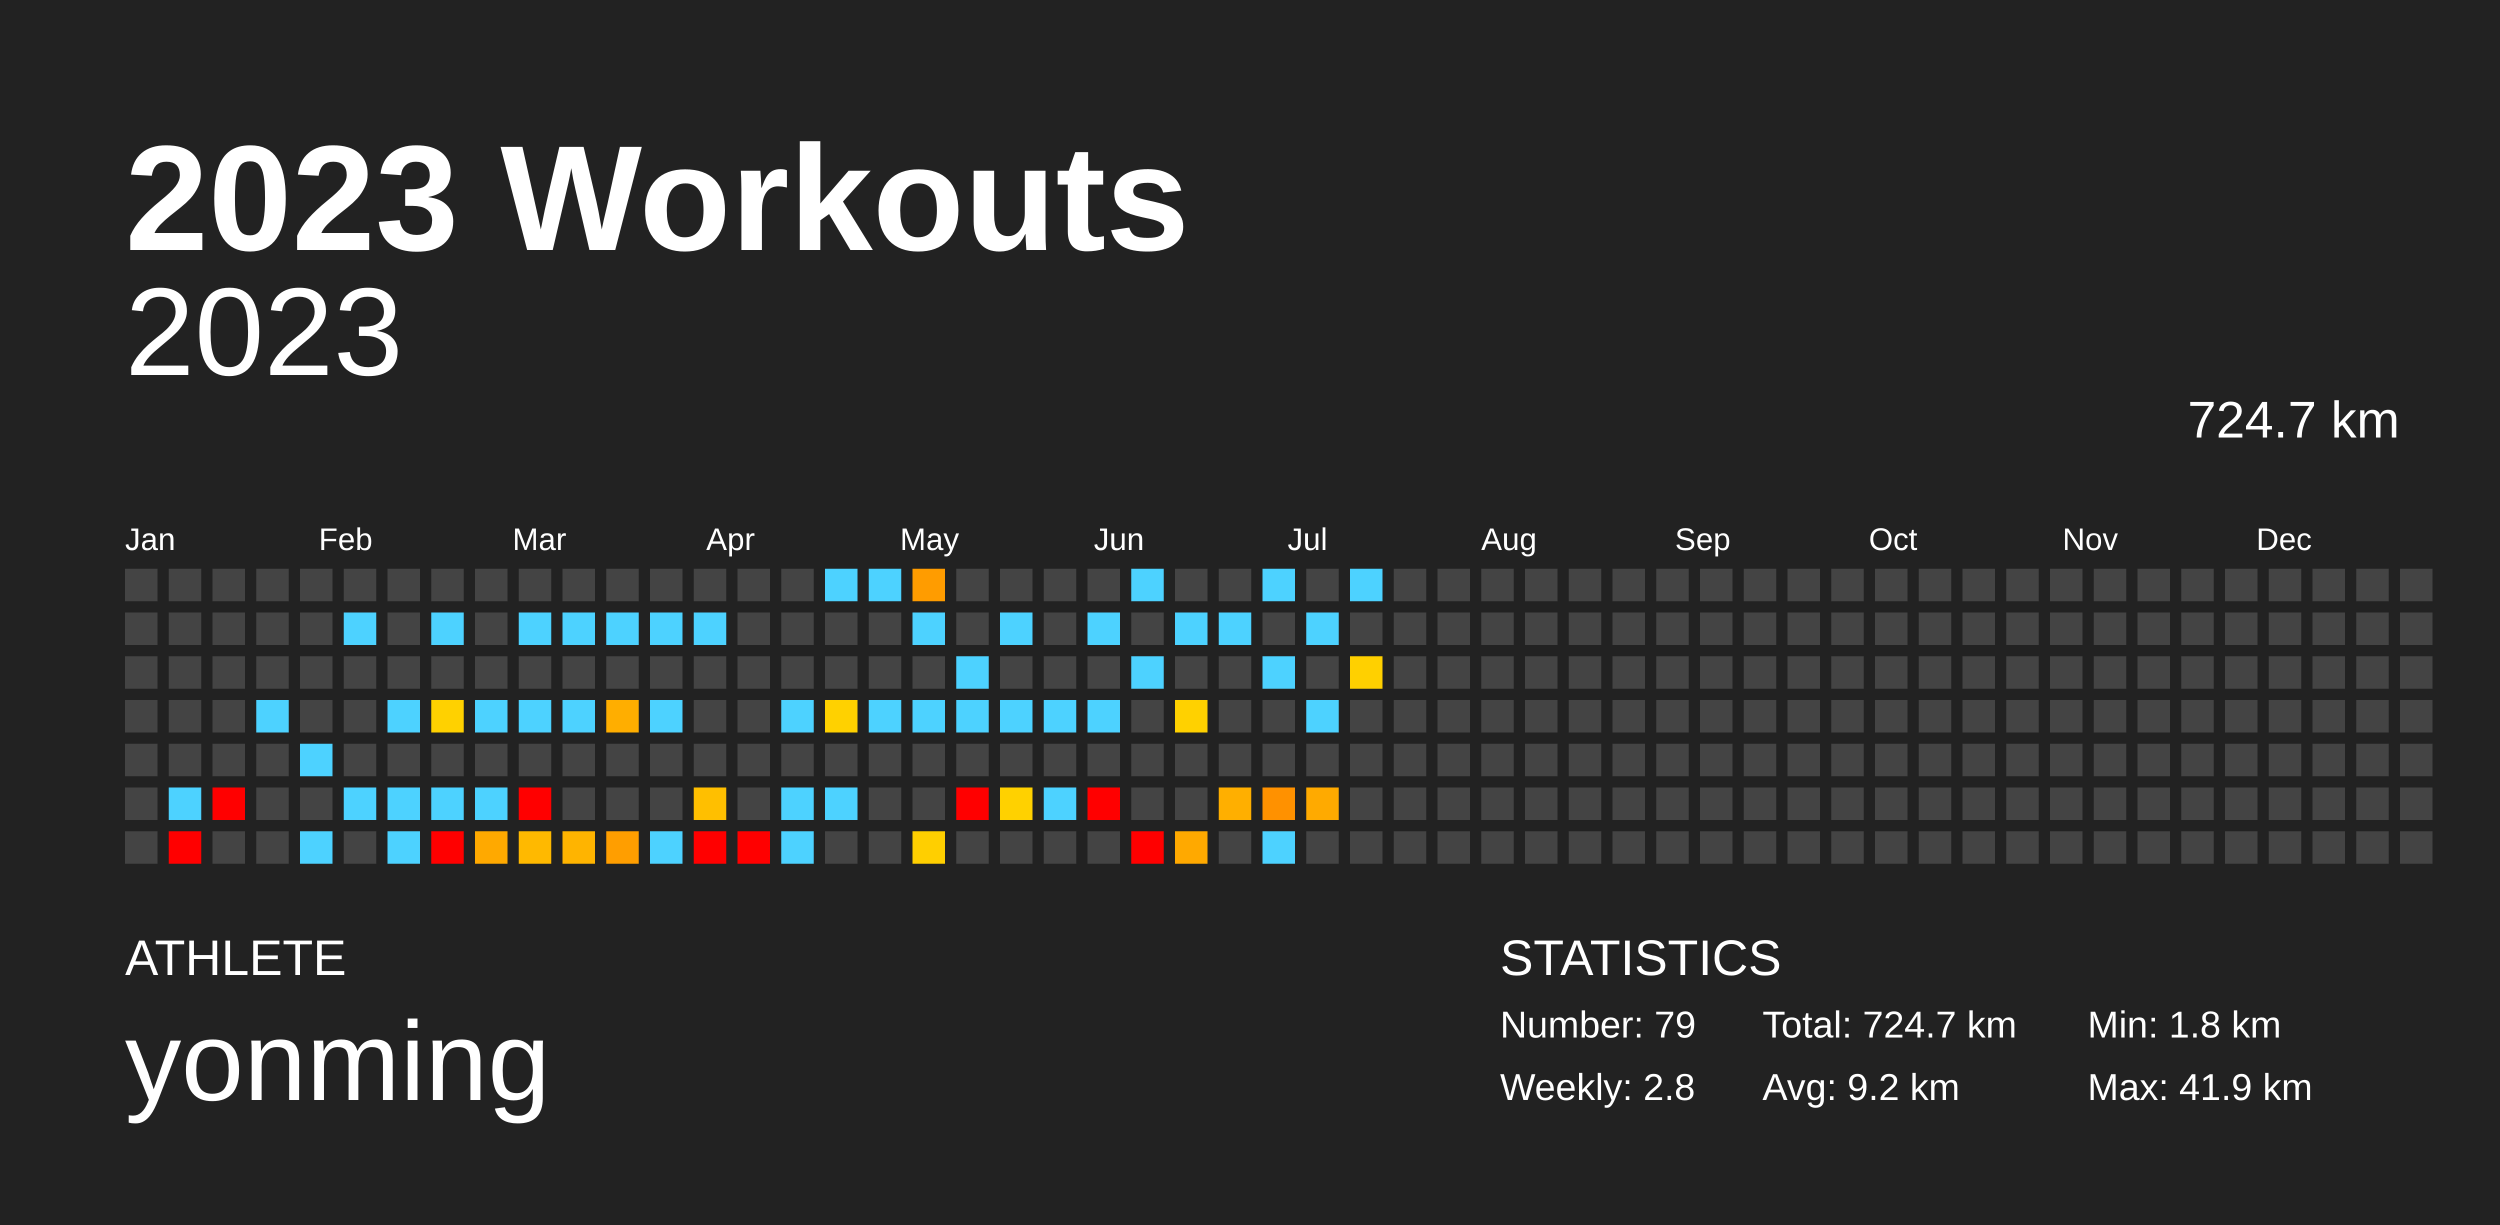
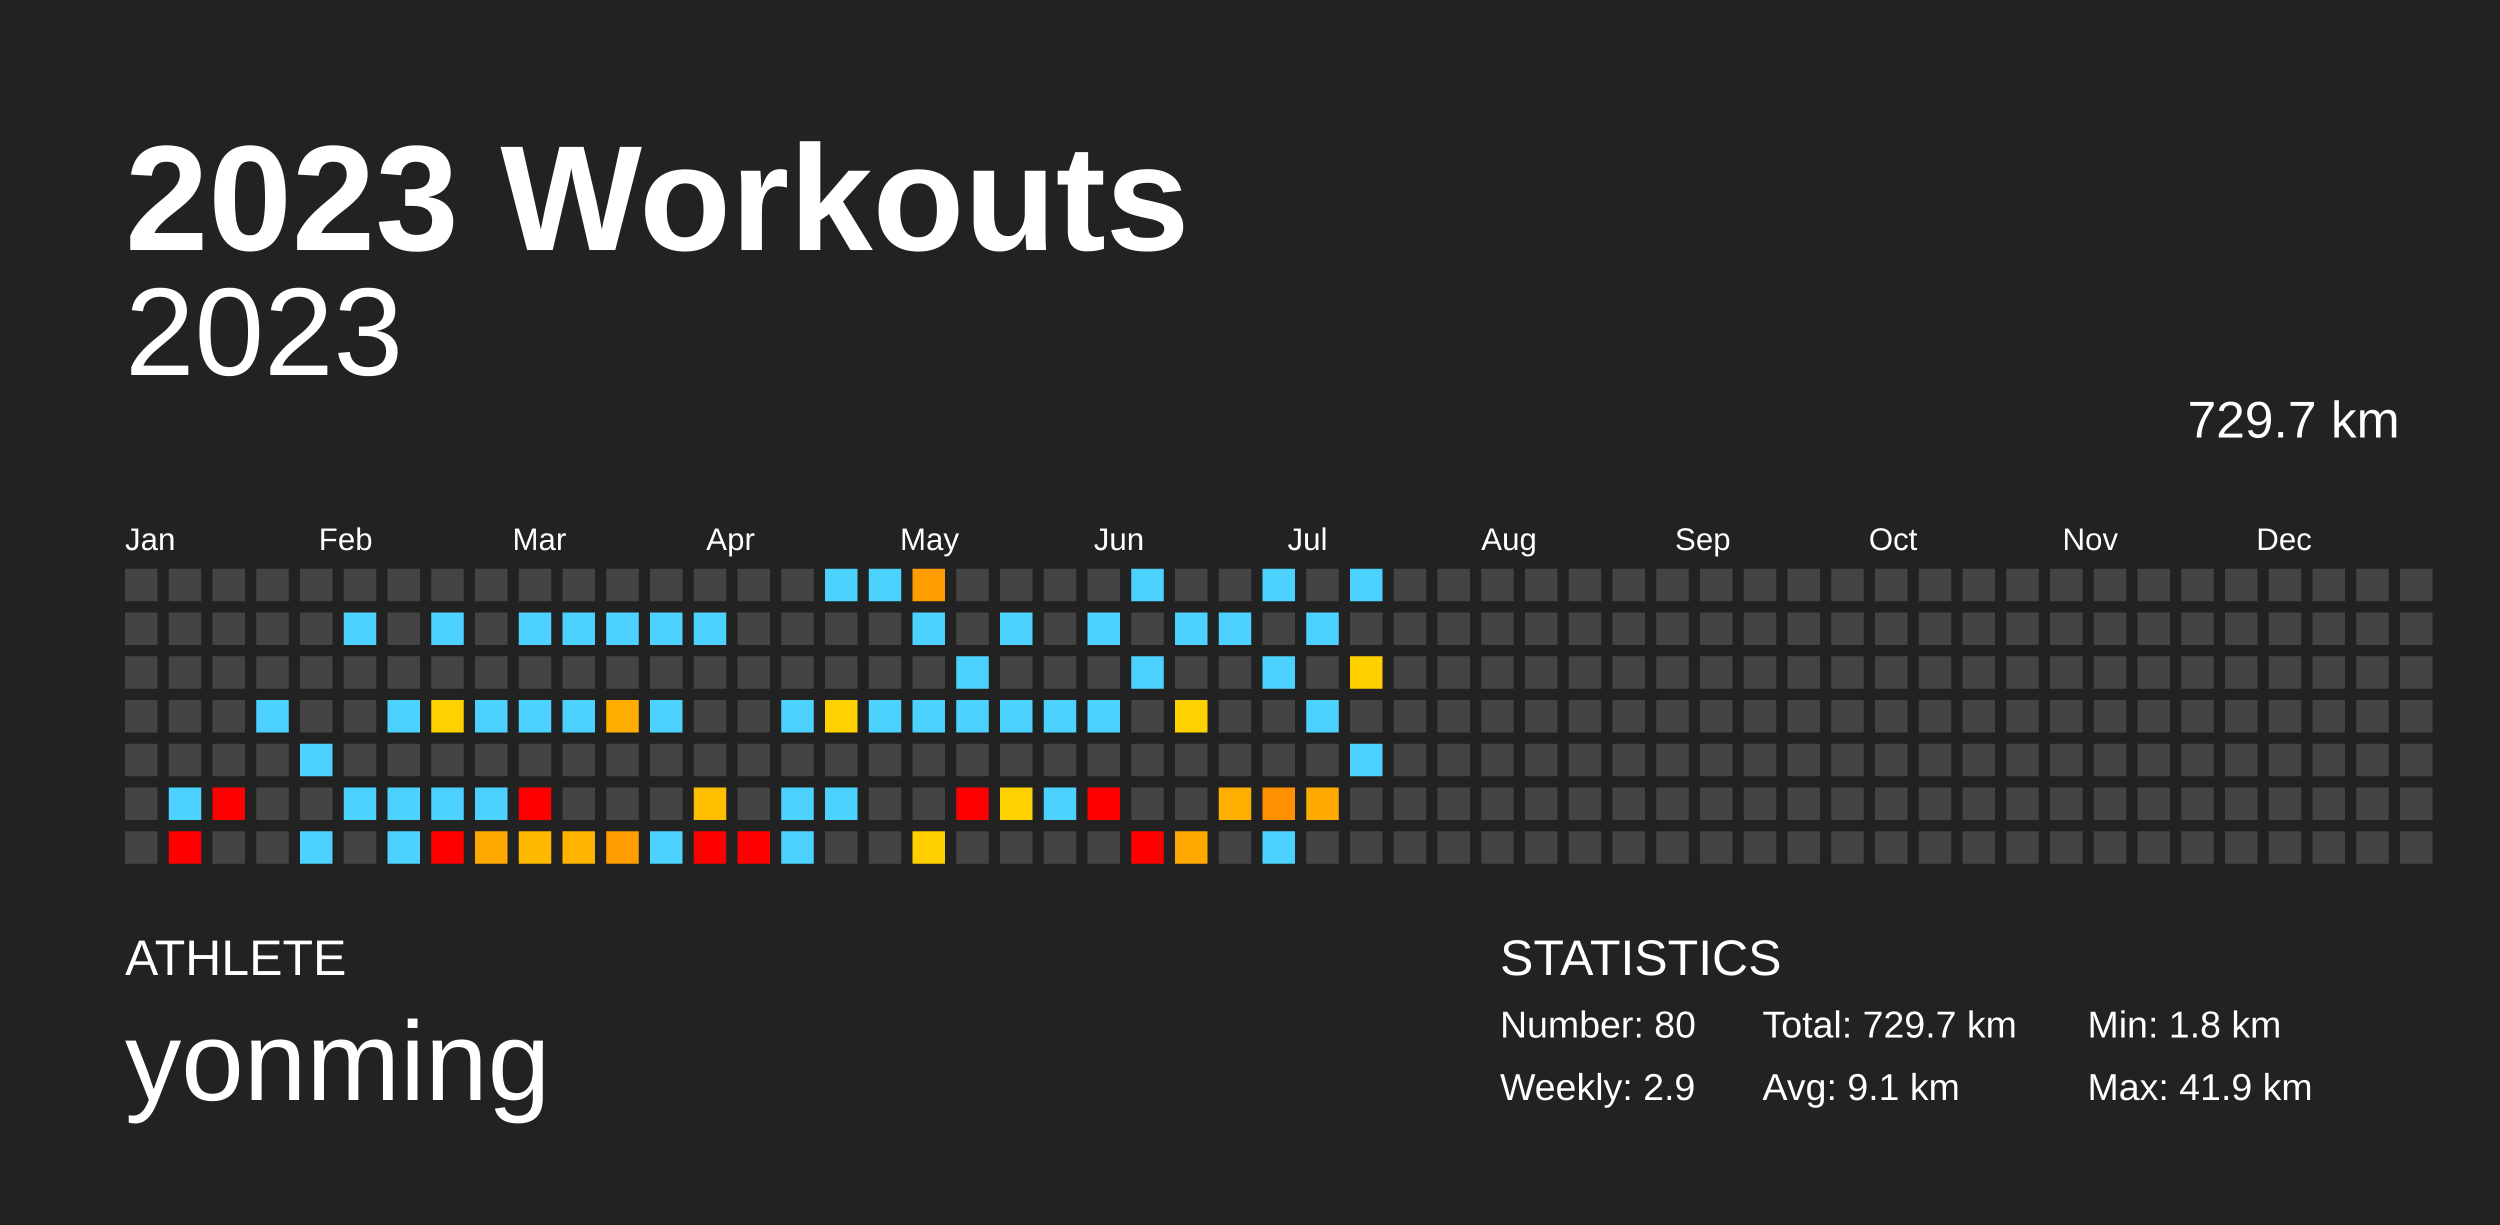
<svg xmlns="http://www.w3.org/2000/svg" baseProfile="full" height="98mm" version="1.1" viewBox="0,0,200,98" width="200mm">
  <defs />
  <rect fill="#222222" height="98" width="200" x="0" y="0" />
  <text fill="#FFFFFF" style="font-size:12px; font-family:Arial; font-weight:bold;" x="10" y="20">2023 Workouts</text>
  <text fill="#FFFFFF" style="font-size:4px; font-family:Arial" x="10" y="78">ATHLETE</text>
  <text fill="#FFFFFF" style="font-size:9px; font-family:Arial" x="10" y="88">yonming</text>
  <text fill="#FFFFFF" style="font-size:4px; font-family:Arial" x="120" y="78">STATISTICS</text>
-   <text fill="#FFFFFF" style="font-size:3px; font-family:Arial" x="120" y="83">Number: 79</text>
-   <text fill="#FFFFFF" style="font-size:3px; font-family:Arial" x="120" y="88">Weekly: 2.8</text>
-   <text fill="#FFFFFF" style="font-size:3px; font-family:Arial" x="141" y="83">Total: 724.7 km</text>
-   <text fill="#FFFFFF" style="font-size:3px; font-family:Arial" x="141" y="88">Avg: 9.2 km</text>
+   <text fill="#FFFFFF" style="font-size:3px; font-family:Arial" x="120" y="83">Number: 80</text>
+   <text fill="#FFFFFF" style="font-size:3px; font-family:Arial" x="120" y="88">Weekly: 2.9</text>
+   <text fill="#FFFFFF" style="font-size:3px; font-family:Arial" x="141" y="83">Total: 729.7 km</text>
+   <text fill="#FFFFFF" style="font-size:3px; font-family:Arial" x="141" y="88">Avg: 9.1 km</text>
  <text fill="#FFFFFF" style="font-size:3px; font-family:Arial" x="167" y="83">Min: 1.8 km</text>
  <text fill="#FFFFFF" style="font-size:3px; font-family:Arial" x="167" y="88">Max: 41.9 km</text>
  <text alignment-baseline="hanging" fill="#FFFFFF" style="font-size:10.0px; font-family:Arial;" x="10" y="30">2023</text>
-   <text alignment-baseline="hanging" fill="#FFFFFF" style="font-size:4.125px; font-family:Arial;" x="175" y="35">724.7 km</text>
+   <text alignment-baseline="hanging" fill="#FFFFFF" style="font-size:4.125px; font-family:Arial;" x="175" y="35">729.7 km</text>
  <text fill="#FFFFFF" style="font-size:2.5px; font-family:Arial" x="10.0" y="44">Jan</text>
  <text fill="#FFFFFF" style="font-size:2.5px; font-family:Arial" x="25.5" y="44">Feb</text>
  <text fill="#FFFFFF" style="font-size:2.5px; font-family:Arial" x="41.0" y="44">Mar</text>
  <text fill="#FFFFFF" style="font-size:2.5px; font-family:Arial" x="56.5" y="44">Apr</text>
  <text fill="#FFFFFF" style="font-size:2.5px; font-family:Arial" x="72.0" y="44">May</text>
  <text fill="#FFFFFF" style="font-size:2.5px; font-family:Arial" x="87.5" y="44">Jun</text>
  <text fill="#FFFFFF" style="font-size:2.5px; font-family:Arial" x="103.0" y="44">Jul</text>
  <text fill="#FFFFFF" style="font-size:2.5px; font-family:Arial" x="118.5" y="44">Aug</text>
  <text fill="#FFFFFF" style="font-size:2.5px; font-family:Arial" x="134.0" y="44">Sep</text>
  <text fill="#FFFFFF" style="font-size:2.5px; font-family:Arial" x="149.5" y="44">Oct</text>
  <text fill="#FFFFFF" style="font-size:2.5px; font-family:Arial" x="165.0" y="44">Nov</text>
  <text fill="#FFFFFF" style="font-size:2.5px; font-family:Arial" x="180.5" y="44">Dec</text>
  <rect fill="#444444" height="2.6" width="2.6" x="10.0" y="45.5" />
  <rect fill="#444444" height="2.6" width="2.6" x="10.0" y="49.0" />
  <rect fill="#444444" height="2.6" width="2.6" x="10.0" y="52.5" />
  <rect fill="#444444" height="2.6" width="2.6" x="10.0" y="56.0" />
  <rect fill="#444444" height="2.6" width="2.6" x="10.0" y="59.5" />
  <rect fill="#444444" height="2.6" width="2.6" x="10.0" y="63.0" />
  <rect fill="#444444" height="2.6" width="2.6" x="10.0" y="66.5" />
  <rect fill="#444444" height="2.6" width="2.6" x="13.5" y="45.5" />
  <rect fill="#444444" height="2.6" width="2.6" x="13.5" y="49.0" />
  <rect fill="#444444" height="2.6" width="2.6" x="13.5" y="52.5" />
  <rect fill="#444444" height="2.6" width="2.6" x="13.5" y="56.0" />
  <rect fill="#444444" height="2.6" width="2.6" x="13.5" y="59.5" />
  <rect fill="#4dd2ff" height="2.6" width="2.6" x="13.5" y="63.0" />
  <rect fill="red" height="2.6" width="2.6" x="13.5" y="66.5" />
  <rect fill="#444444" height="2.6" width="2.6" x="17.0" y="45.5" />
  <rect fill="#444444" height="2.6" width="2.6" x="17.0" y="49.0" />
  <rect fill="#444444" height="2.6" width="2.6" x="17.0" y="52.5" />
  <rect fill="#444444" height="2.6" width="2.6" x="17.0" y="56.0" />
  <rect fill="#444444" height="2.6" width="2.6" x="17.0" y="59.5" />
  <rect fill="red" height="2.6" width="2.6" x="17.0" y="63.0" />
  <rect fill="#444444" height="2.6" width="2.6" x="17.0" y="66.5" />
  <rect fill="#444444" height="2.6" width="2.6" x="20.5" y="45.5" />
  <rect fill="#444444" height="2.6" width="2.6" x="20.5" y="49.0" />
  <rect fill="#444444" height="2.6" width="2.6" x="20.5" y="52.5" />
  <rect fill="#4dd2ff" height="2.6" width="2.6" x="20.5" y="56.0" />
  <rect fill="#444444" height="2.6" width="2.6" x="20.5" y="59.5" />
  <rect fill="#444444" height="2.6" width="2.6" x="20.5" y="63.0" />
  <rect fill="#444444" height="2.6" width="2.6" x="20.5" y="66.5" />
  <rect fill="#444444" height="2.6" width="2.6" x="24.0" y="45.5" />
  <rect fill="#444444" height="2.6" width="2.6" x="24.0" y="49.0" />
  <rect fill="#444444" height="2.6" width="2.6" x="24.0" y="52.5" />
  <rect fill="#444444" height="2.6" width="2.6" x="24.0" y="56.0" />
  <rect fill="#4dd2ff" height="2.6" width="2.6" x="24.0" y="59.5" />
  <rect fill="#444444" height="2.6" width="2.6" x="24.0" y="63.0" />
  <rect fill="#4dd2ff" height="2.6" width="2.6" x="24.0" y="66.5" />
  <rect fill="#444444" height="2.6" width="2.6" x="27.5" y="45.5" />
  <rect fill="#4dd2ff" height="2.6" width="2.6" x="27.5" y="49.0" />
  <rect fill="#444444" height="2.6" width="2.6" x="27.5" y="52.5" />
  <rect fill="#444444" height="2.6" width="2.6" x="27.5" y="56.0" />
  <rect fill="#444444" height="2.6" width="2.6" x="27.5" y="59.5" />
  <rect fill="#4dd2ff" height="2.6" width="2.6" x="27.5" y="63.0" />
  <rect fill="#444444" height="2.6" width="2.6" x="27.5" y="66.5" />
  <rect fill="#444444" height="2.6" width="2.6" x="31.0" y="45.5" />
  <rect fill="#444444" height="2.6" width="2.6" x="31.0" y="49.0" />
  <rect fill="#444444" height="2.6" width="2.6" x="31.0" y="52.5" />
  <rect fill="#4dd2ff" height="2.6" width="2.6" x="31.0" y="56.0" />
  <rect fill="#444444" height="2.6" width="2.6" x="31.0" y="59.5" />
  <rect fill="#4dd2ff" height="2.6" width="2.6" x="31.0" y="63.0" />
  <rect fill="#4dd2ff" height="2.6" width="2.6" x="31.0" y="66.5" />
  <rect fill="#444444" height="2.6" width="2.6" x="34.5" y="45.5" />
  <rect fill="#4dd2ff" height="2.6" width="2.6" x="34.5" y="49.0" />
  <rect fill="#444444" height="2.6" width="2.6" x="34.5" y="52.5" />
  <rect fill="#ffd100" height="2.6" width="2.6" x="34.5" y="56.0" />
  <rect fill="#444444" height="2.6" width="2.6" x="34.5" y="59.5" />
  <rect fill="#4dd2ff" height="2.6" width="2.6" x="34.5" y="63.0" />
  <rect fill="red" height="2.6" width="2.6" x="34.5" y="66.5" />
  <rect fill="#444444" height="2.6" width="2.6" x="38.0" y="45.5" />
  <rect fill="#444444" height="2.6" width="2.6" x="38.0" y="49.0" />
  <rect fill="#444444" height="2.6" width="2.6" x="38.0" y="52.5" />
  <rect fill="#4dd2ff" height="2.6" width="2.6" x="38.0" y="56.0" />
  <rect fill="#444444" height="2.6" width="2.6" x="38.0" y="59.5" />
  <rect fill="#4dd2ff" height="2.6" width="2.6" x="38.0" y="63.0" />
  <rect fill="#ffa900" height="2.6" width="2.6" x="38.0" y="66.5" />
  <rect fill="#444444" height="2.6" width="2.6" x="41.5" y="45.5" />
  <rect fill="#4dd2ff" height="2.6" width="2.6" x="41.5" y="49.0" />
  <rect fill="#444444" height="2.6" width="2.6" x="41.5" y="52.5" />
  <rect fill="#4dd2ff" height="2.6" width="2.6" x="41.5" y="56.0" />
  <rect fill="#444444" height="2.6" width="2.6" x="41.5" y="59.5" />
  <rect fill="red" height="2.6" width="2.6" x="41.5" y="63.0" />
  <rect fill="#ffb900" height="2.6" width="2.6" x="41.5" y="66.5" />
  <rect fill="#444444" height="2.6" width="2.6" x="45.0" y="45.5" />
  <rect fill="#4dd2ff" height="2.6" width="2.6" x="45.0" y="49.0" />
  <rect fill="#444444" height="2.6" width="2.6" x="45.0" y="52.5" />
  <rect fill="#4dd2ff" height="2.6" width="2.6" x="45.0" y="56.0" />
  <rect fill="#444444" height="2.6" width="2.6" x="45.0" y="59.5" />
  <rect fill="#444444" height="2.6" width="2.6" x="45.0" y="63.0" />
  <rect fill="#ffb400" height="2.6" width="2.6" x="45.0" y="66.5" />
  <rect fill="#444444" height="2.6" width="2.6" x="48.5" y="45.5" />
  <rect fill="#4dd2ff" height="2.6" width="2.6" x="48.5" y="49.0" />
  <rect fill="#444444" height="2.6" width="2.6" x="48.5" y="52.5" />
  <rect fill="#ffae00" height="2.6" width="2.6" x="48.5" y="56.0" />
  <rect fill="#444444" height="2.6" width="2.6" x="48.5" y="59.5" />
  <rect fill="#444444" height="2.6" width="2.6" x="48.5" y="63.0" />
  <rect fill="#ff9e00" height="2.6" width="2.6" x="48.5" y="66.5" />
  <rect fill="#444444" height="2.6" width="2.6" x="52.0" y="45.5" />
  <rect fill="#4dd2ff" height="2.6" width="2.6" x="52.0" y="49.0" />
  <rect fill="#444444" height="2.6" width="2.6" x="52.0" y="52.5" />
  <rect fill="#4dd2ff" height="2.6" width="2.6" x="52.0" y="56.0" />
  <rect fill="#444444" height="2.6" width="2.6" x="52.0" y="59.5" />
  <rect fill="#444444" height="2.6" width="2.6" x="52.0" y="63.0" />
  <rect fill="#4dd2ff" height="2.6" width="2.6" x="52.0" y="66.5" />
  <rect fill="#444444" height="2.6" width="2.6" x="55.5" y="45.5" />
  <rect fill="#4dd2ff" height="2.6" width="2.6" x="55.5" y="49.0" />
  <rect fill="#444444" height="2.6" width="2.6" x="55.5" y="52.5" />
  <rect fill="#444444" height="2.6" width="2.6" x="55.5" y="56.0" />
  <rect fill="#444444" height="2.6" width="2.6" x="55.5" y="59.5" />
  <rect fill="#ffbf00" height="2.6" width="2.6" x="55.5" y="63.0" />
  <rect fill="red" height="2.6" width="2.6" x="55.5" y="66.5" />
  <rect fill="#444444" height="2.6" width="2.6" x="59.0" y="45.5" />
  <rect fill="#444444" height="2.6" width="2.6" x="59.0" y="49.0" />
  <rect fill="#444444" height="2.6" width="2.6" x="59.0" y="52.5" />
  <rect fill="#444444" height="2.6" width="2.6" x="59.0" y="56.0" />
  <rect fill="#444444" height="2.6" width="2.6" x="59.0" y="59.5" />
  <rect fill="#444444" height="2.6" width="2.6" x="59.0" y="63.0" />
  <rect fill="red" height="2.6" width="2.6" x="59.0" y="66.5" />
  <rect fill="#444444" height="2.6" width="2.6" x="62.5" y="45.5" />
  <rect fill="#444444" height="2.6" width="2.6" x="62.5" y="49.0" />
  <rect fill="#444444" height="2.6" width="2.6" x="62.5" y="52.5" />
  <rect fill="#4dd2ff" height="2.6" width="2.6" x="62.5" y="56.0" />
  <rect fill="#444444" height="2.6" width="2.6" x="62.5" y="59.5" />
  <rect fill="#4dd2ff" height="2.6" width="2.6" x="62.5" y="63.0" />
  <rect fill="#4dd2ff" height="2.6" width="2.6" x="62.5" y="66.5" />
  <rect fill="#4dd2ff" height="2.6" width="2.6" x="66.0" y="45.5" />
  <rect fill="#444444" height="2.6" width="2.6" x="66.0" y="49.0" />
  <rect fill="#444444" height="2.6" width="2.6" x="66.0" y="52.5" />
  <rect fill="#ffd100" height="2.6" width="2.6" x="66.0" y="56.0" />
  <rect fill="#444444" height="2.6" width="2.6" x="66.0" y="59.5" />
  <rect fill="#4dd2ff" height="2.6" width="2.6" x="66.0" y="63.0" />
  <rect fill="#444444" height="2.6" width="2.6" x="66.0" y="66.5" />
  <rect fill="#4dd2ff" height="2.6" width="2.6" x="69.5" y="45.5" />
  <rect fill="#444444" height="2.6" width="2.6" x="69.5" y="49.0" />
  <rect fill="#444444" height="2.6" width="2.6" x="69.5" y="52.5" />
  <rect fill="#4dd2ff" height="2.6" width="2.6" x="69.5" y="56.0" />
  <rect fill="#444444" height="2.6" width="2.6" x="69.5" y="59.5" />
  <rect fill="#444444" height="2.6" width="2.6" x="69.5" y="63.0" />
  <rect fill="#444444" height="2.6" width="2.6" x="69.5" y="66.5" />
  <rect fill="#ff9c00" height="2.6" width="2.6" x="73.0" y="45.5" />
  <rect fill="#4dd2ff" height="2.6" width="2.6" x="73.0" y="49.0" />
  <rect fill="#444444" height="2.6" width="2.6" x="73.0" y="52.5" />
  <rect fill="#4dd2ff" height="2.6" width="2.6" x="73.0" y="56.0" />
  <rect fill="#444444" height="2.6" width="2.6" x="73.0" y="59.5" />
  <rect fill="#444444" height="2.6" width="2.6" x="73.0" y="63.0" />
  <rect fill="#ffcf00" height="2.6" width="2.6" x="73.0" y="66.5" />
  <rect fill="#444444" height="2.6" width="2.6" x="76.5" y="45.5" />
  <rect fill="#444444" height="2.6" width="2.6" x="76.5" y="49.0" />
  <rect fill="#4dd2ff" height="2.6" width="2.6" x="76.5" y="52.5" />
  <rect fill="#4dd2ff" height="2.6" width="2.6" x="76.5" y="56.0" />
  <rect fill="#444444" height="2.6" width="2.6" x="76.5" y="59.5" />
  <rect fill="red" height="2.6" width="2.6" x="76.5" y="63.0" />
  <rect fill="#444444" height="2.6" width="2.6" x="76.5" y="66.5" />
  <rect fill="#444444" height="2.6" width="2.6" x="80.0" y="45.5" />
  <rect fill="#4dd2ff" height="2.6" width="2.6" x="80.0" y="49.0" />
  <rect fill="#444444" height="2.6" width="2.6" x="80.0" y="52.5" />
  <rect fill="#4dd2ff" height="2.6" width="2.6" x="80.0" y="56.0" />
  <rect fill="#444444" height="2.6" width="2.6" x="80.0" y="59.5" />
  <rect fill="#ffd100" height="2.6" width="2.6" x="80.0" y="63.0" />
  <rect fill="#444444" height="2.6" width="2.6" x="80.0" y="66.5" />
  <rect fill="#444444" height="2.6" width="2.6" x="83.5" y="45.5" />
  <rect fill="#444444" height="2.6" width="2.6" x="83.5" y="49.0" />
  <rect fill="#444444" height="2.6" width="2.6" x="83.5" y="52.5" />
  <rect fill="#4dd2ff" height="2.6" width="2.6" x="83.5" y="56.0" />
  <rect fill="#444444" height="2.6" width="2.6" x="83.5" y="59.5" />
  <rect fill="#4dd2ff" height="2.6" width="2.6" x="83.5" y="63.0" />
  <rect fill="#444444" height="2.6" width="2.6" x="83.5" y="66.5" />
  <rect fill="#444444" height="2.6" width="2.6" x="87.0" y="45.5" />
  <rect fill="#4dd2ff" height="2.6" width="2.6" x="87.0" y="49.0" />
  <rect fill="#444444" height="2.6" width="2.6" x="87.0" y="52.5" />
  <rect fill="#4dd2ff" height="2.6" width="2.6" x="87.0" y="56.0" />
  <rect fill="#444444" height="2.6" width="2.6" x="87.0" y="59.5" />
  <rect fill="red" height="2.6" width="2.6" x="87.0" y="63.0" />
  <rect fill="#444444" height="2.6" width="2.6" x="87.0" y="66.5" />
  <rect fill="#4dd2ff" height="2.6" width="2.6" x="90.5" y="45.5" />
  <rect fill="#444444" height="2.6" width="2.6" x="90.5" y="49.0" />
  <rect fill="#4dd2ff" height="2.6" width="2.6" x="90.5" y="52.5" />
  <rect fill="#444444" height="2.6" width="2.6" x="90.5" y="56.0" />
  <rect fill="#444444" height="2.6" width="2.6" x="90.5" y="59.5" />
  <rect fill="#444444" height="2.6" width="2.6" x="90.5" y="63.0" />
  <rect fill="red" height="2.6" width="2.6" x="90.5" y="66.5" />
  <rect fill="#444444" height="2.6" width="2.6" x="94.0" y="45.5" />
  <rect fill="#4dd2ff" height="2.6" width="2.6" x="94.0" y="49.0" />
  <rect fill="#444444" height="2.6" width="2.6" x="94.0" y="52.5" />
  <rect fill="#ffd100" height="2.6" width="2.6" x="94.0" y="56.0" />
  <rect fill="#444444" height="2.6" width="2.6" x="94.0" y="59.5" />
  <rect fill="#444444" height="2.6" width="2.6" x="94.0" y="63.0" />
  <rect fill="#ffa900" height="2.6" width="2.6" x="94.0" y="66.5" />
  <rect fill="#444444" height="2.6" width="2.6" x="97.5" y="45.5" />
  <rect fill="#4dd2ff" height="2.6" width="2.6" x="97.5" y="49.0" />
  <rect fill="#444444" height="2.6" width="2.6" x="97.5" y="52.5" />
  <rect fill="#444444" height="2.6" width="2.6" x="97.5" y="56.0" />
  <rect fill="#444444" height="2.6" width="2.6" x="97.5" y="59.5" />
  <rect fill="#ffaf00" height="2.6" width="2.6" x="97.5" y="63.0" />
  <rect fill="#444444" height="2.6" width="2.6" x="97.5" y="66.5" />
  <rect fill="#4dd2ff" height="2.6" width="2.6" x="101.0" y="45.5" />
  <rect fill="#444444" height="2.6" width="2.6" x="101.0" y="49.0" />
  <rect fill="#4dd2ff" height="2.6" width="2.6" x="101.0" y="52.5" />
  <rect fill="#444444" height="2.6" width="2.6" x="101.0" y="56.0" />
  <rect fill="#444444" height="2.6" width="2.6" x="101.0" y="59.5" />
  <rect fill="#ff9100" height="2.6" width="2.6" x="101.0" y="63.0" />
  <rect fill="#4dd2ff" height="2.6" width="2.6" x="101.0" y="66.5" />
  <rect fill="#444444" height="2.6" width="2.6" x="104.5" y="45.5" />
  <rect fill="#4dd2ff" height="2.6" width="2.6" x="104.5" y="49.0" />
  <rect fill="#444444" height="2.6" width="2.6" x="104.5" y="52.5" />
  <rect fill="#4dd2ff" height="2.6" width="2.6" x="104.5" y="56.0" />
  <rect fill="#444444" height="2.6" width="2.6" x="104.5" y="59.5" />
  <rect fill="#ffaa00" height="2.6" width="2.6" x="104.5" y="63.0" />
  <rect fill="#444444" height="2.6" width="2.6" x="104.5" y="66.5" />
  <rect fill="#4dd2ff" height="2.6" width="2.6" x="108.0" y="45.5" />
  <rect fill="#444444" height="2.6" width="2.6" x="108.0" y="49.0" />
  <rect fill="#ffd000" height="2.6" width="2.6" x="108.0" y="52.5" />
  <rect fill="#444444" height="2.6" width="2.6" x="108.0" y="56.0" />
-   <rect fill="#444444" height="2.6" width="2.6" x="108.0" y="59.5" />
+   <rect fill="#4dd2ff" height="2.6" width="2.6" x="108.0" y="59.5" />
  <rect fill="#444444" height="2.6" width="2.6" x="108.0" y="63.0" />
  <rect fill="#444444" height="2.6" width="2.6" x="108.0" y="66.5" />
  <rect fill="#444444" height="2.6" width="2.6" x="111.5" y="45.5" />
  <rect fill="#444444" height="2.6" width="2.6" x="111.5" y="49.0" />
  <rect fill="#444444" height="2.6" width="2.6" x="111.5" y="52.5" />
  <rect fill="#444444" height="2.6" width="2.6" x="111.5" y="56.0" />
  <rect fill="#444444" height="2.6" width="2.6" x="111.5" y="59.5" />
  <rect fill="#444444" height="2.6" width="2.6" x="111.5" y="63.0" />
  <rect fill="#444444" height="2.6" width="2.6" x="111.5" y="66.5" />
  <rect fill="#444444" height="2.6" width="2.6" x="115.0" y="45.5" />
  <rect fill="#444444" height="2.6" width="2.6" x="115.0" y="49.0" />
  <rect fill="#444444" height="2.6" width="2.6" x="115.0" y="52.5" />
  <rect fill="#444444" height="2.6" width="2.6" x="115.0" y="56.0" />
  <rect fill="#444444" height="2.6" width="2.6" x="115.0" y="59.5" />
  <rect fill="#444444" height="2.6" width="2.6" x="115.0" y="63.0" />
  <rect fill="#444444" height="2.6" width="2.6" x="115.0" y="66.5" />
  <rect fill="#444444" height="2.6" width="2.6" x="118.5" y="45.5" />
  <rect fill="#444444" height="2.6" width="2.6" x="118.5" y="49.0" />
  <rect fill="#444444" height="2.6" width="2.6" x="118.5" y="52.5" />
  <rect fill="#444444" height="2.6" width="2.6" x="118.5" y="56.0" />
  <rect fill="#444444" height="2.6" width="2.6" x="118.5" y="59.5" />
  <rect fill="#444444" height="2.6" width="2.6" x="118.5" y="63.0" />
  <rect fill="#444444" height="2.6" width="2.6" x="118.5" y="66.5" />
  <rect fill="#444444" height="2.6" width="2.6" x="122.0" y="45.5" />
  <rect fill="#444444" height="2.6" width="2.6" x="122.0" y="49.0" />
  <rect fill="#444444" height="2.6" width="2.6" x="122.0" y="52.5" />
  <rect fill="#444444" height="2.6" width="2.6" x="122.0" y="56.0" />
  <rect fill="#444444" height="2.6" width="2.6" x="122.0" y="59.5" />
  <rect fill="#444444" height="2.6" width="2.6" x="122.0" y="63.0" />
  <rect fill="#444444" height="2.6" width="2.6" x="122.0" y="66.5" />
  <rect fill="#444444" height="2.6" width="2.6" x="125.5" y="45.5" />
  <rect fill="#444444" height="2.6" width="2.6" x="125.5" y="49.0" />
  <rect fill="#444444" height="2.6" width="2.6" x="125.5" y="52.5" />
  <rect fill="#444444" height="2.6" width="2.6" x="125.5" y="56.0" />
  <rect fill="#444444" height="2.6" width="2.6" x="125.5" y="59.5" />
  <rect fill="#444444" height="2.6" width="2.6" x="125.5" y="63.0" />
  <rect fill="#444444" height="2.6" width="2.6" x="125.5" y="66.5" />
  <rect fill="#444444" height="2.6" width="2.6" x="129.0" y="45.5" />
  <rect fill="#444444" height="2.6" width="2.6" x="129.0" y="49.0" />
  <rect fill="#444444" height="2.6" width="2.6" x="129.0" y="52.5" />
  <rect fill="#444444" height="2.6" width="2.6" x="129.0" y="56.0" />
  <rect fill="#444444" height="2.6" width="2.6" x="129.0" y="59.5" />
  <rect fill="#444444" height="2.6" width="2.6" x="129.0" y="63.0" />
  <rect fill="#444444" height="2.6" width="2.6" x="129.0" y="66.5" />
  <rect fill="#444444" height="2.6" width="2.6" x="132.5" y="45.5" />
  <rect fill="#444444" height="2.6" width="2.6" x="132.5" y="49.0" />
  <rect fill="#444444" height="2.6" width="2.6" x="132.5" y="52.5" />
  <rect fill="#444444" height="2.6" width="2.6" x="132.5" y="56.0" />
  <rect fill="#444444" height="2.6" width="2.6" x="132.5" y="59.5" />
  <rect fill="#444444" height="2.6" width="2.6" x="132.5" y="63.0" />
  <rect fill="#444444" height="2.6" width="2.6" x="132.5" y="66.5" />
  <rect fill="#444444" height="2.6" width="2.6" x="136.0" y="45.5" />
  <rect fill="#444444" height="2.6" width="2.6" x="136.0" y="49.0" />
  <rect fill="#444444" height="2.6" width="2.6" x="136.0" y="52.5" />
  <rect fill="#444444" height="2.6" width="2.6" x="136.0" y="56.0" />
  <rect fill="#444444" height="2.6" width="2.6" x="136.0" y="59.5" />
  <rect fill="#444444" height="2.6" width="2.6" x="136.0" y="63.0" />
  <rect fill="#444444" height="2.6" width="2.6" x="136.0" y="66.5" />
  <rect fill="#444444" height="2.6" width="2.6" x="139.5" y="45.5" />
  <rect fill="#444444" height="2.6" width="2.6" x="139.5" y="49.0" />
  <rect fill="#444444" height="2.6" width="2.6" x="139.5" y="52.5" />
  <rect fill="#444444" height="2.6" width="2.6" x="139.5" y="56.0" />
  <rect fill="#444444" height="2.6" width="2.6" x="139.5" y="59.5" />
  <rect fill="#444444" height="2.6" width="2.6" x="139.5" y="63.0" />
  <rect fill="#444444" height="2.6" width="2.6" x="139.5" y="66.5" />
  <rect fill="#444444" height="2.6" width="2.6" x="143.0" y="45.5" />
  <rect fill="#444444" height="2.6" width="2.6" x="143.0" y="49.0" />
  <rect fill="#444444" height="2.6" width="2.6" x="143.0" y="52.5" />
  <rect fill="#444444" height="2.6" width="2.6" x="143.0" y="56.0" />
  <rect fill="#444444" height="2.6" width="2.6" x="143.0" y="59.5" />
  <rect fill="#444444" height="2.6" width="2.6" x="143.0" y="63.0" />
  <rect fill="#444444" height="2.6" width="2.6" x="143.0" y="66.5" />
  <rect fill="#444444" height="2.6" width="2.6" x="146.5" y="45.5" />
  <rect fill="#444444" height="2.6" width="2.6" x="146.5" y="49.0" />
  <rect fill="#444444" height="2.6" width="2.6" x="146.5" y="52.5" />
  <rect fill="#444444" height="2.6" width="2.6" x="146.5" y="56.0" />
  <rect fill="#444444" height="2.6" width="2.6" x="146.5" y="59.5" />
  <rect fill="#444444" height="2.6" width="2.6" x="146.5" y="63.0" />
  <rect fill="#444444" height="2.6" width="2.6" x="146.5" y="66.5" />
  <rect fill="#444444" height="2.6" width="2.6" x="150.0" y="45.5" />
  <rect fill="#444444" height="2.6" width="2.6" x="150.0" y="49.0" />
  <rect fill="#444444" height="2.6" width="2.6" x="150.0" y="52.5" />
  <rect fill="#444444" height="2.6" width="2.6" x="150.0" y="56.0" />
  <rect fill="#444444" height="2.6" width="2.6" x="150.0" y="59.5" />
  <rect fill="#444444" height="2.6" width="2.6" x="150.0" y="63.0" />
  <rect fill="#444444" height="2.6" width="2.6" x="150.0" y="66.5" />
  <rect fill="#444444" height="2.6" width="2.6" x="153.5" y="45.5" />
  <rect fill="#444444" height="2.6" width="2.6" x="153.5" y="49.0" />
  <rect fill="#444444" height="2.6" width="2.6" x="153.5" y="52.5" />
  <rect fill="#444444" height="2.6" width="2.6" x="153.5" y="56.0" />
  <rect fill="#444444" height="2.6" width="2.6" x="153.5" y="59.5" />
  <rect fill="#444444" height="2.6" width="2.6" x="153.5" y="63.0" />
  <rect fill="#444444" height="2.6" width="2.6" x="153.5" y="66.5" />
  <rect fill="#444444" height="2.6" width="2.6" x="157.0" y="45.5" />
  <rect fill="#444444" height="2.6" width="2.6" x="157.0" y="49.0" />
  <rect fill="#444444" height="2.6" width="2.6" x="157.0" y="52.5" />
  <rect fill="#444444" height="2.6" width="2.6" x="157.0" y="56.0" />
  <rect fill="#444444" height="2.6" width="2.6" x="157.0" y="59.5" />
  <rect fill="#444444" height="2.6" width="2.6" x="157.0" y="63.0" />
  <rect fill="#444444" height="2.6" width="2.6" x="157.0" y="66.5" />
  <rect fill="#444444" height="2.6" width="2.6" x="160.5" y="45.5" />
  <rect fill="#444444" height="2.6" width="2.6" x="160.5" y="49.0" />
  <rect fill="#444444" height="2.6" width="2.6" x="160.5" y="52.5" />
  <rect fill="#444444" height="2.6" width="2.6" x="160.5" y="56.0" />
  <rect fill="#444444" height="2.6" width="2.6" x="160.5" y="59.5" />
  <rect fill="#444444" height="2.6" width="2.6" x="160.5" y="63.0" />
  <rect fill="#444444" height="2.6" width="2.6" x="160.5" y="66.5" />
  <rect fill="#444444" height="2.6" width="2.6" x="164.0" y="45.5" />
  <rect fill="#444444" height="2.6" width="2.6" x="164.0" y="49.0" />
  <rect fill="#444444" height="2.6" width="2.6" x="164.0" y="52.5" />
  <rect fill="#444444" height="2.6" width="2.6" x="164.0" y="56.0" />
  <rect fill="#444444" height="2.6" width="2.6" x="164.0" y="59.5" />
  <rect fill="#444444" height="2.6" width="2.6" x="164.0" y="63.0" />
  <rect fill="#444444" height="2.6" width="2.6" x="164.0" y="66.5" />
  <rect fill="#444444" height="2.6" width="2.6" x="167.5" y="45.5" />
  <rect fill="#444444" height="2.6" width="2.6" x="167.5" y="49.0" />
  <rect fill="#444444" height="2.6" width="2.6" x="167.5" y="52.5" />
  <rect fill="#444444" height="2.6" width="2.6" x="167.5" y="56.0" />
  <rect fill="#444444" height="2.6" width="2.6" x="167.5" y="59.5" />
  <rect fill="#444444" height="2.6" width="2.6" x="167.5" y="63.0" />
  <rect fill="#444444" height="2.6" width="2.6" x="167.5" y="66.5" />
  <rect fill="#444444" height="2.6" width="2.6" x="171.0" y="45.5" />
  <rect fill="#444444" height="2.6" width="2.6" x="171.0" y="49.0" />
  <rect fill="#444444" height="2.6" width="2.6" x="171.0" y="52.5" />
  <rect fill="#444444" height="2.6" width="2.6" x="171.0" y="56.0" />
  <rect fill="#444444" height="2.6" width="2.6" x="171.0" y="59.5" />
  <rect fill="#444444" height="2.6" width="2.6" x="171.0" y="63.0" />
  <rect fill="#444444" height="2.6" width="2.6" x="171.0" y="66.5" />
  <rect fill="#444444" height="2.6" width="2.6" x="174.5" y="45.5" />
  <rect fill="#444444" height="2.6" width="2.6" x="174.5" y="49.0" />
  <rect fill="#444444" height="2.6" width="2.6" x="174.5" y="52.5" />
  <rect fill="#444444" height="2.6" width="2.6" x="174.5" y="56.0" />
  <rect fill="#444444" height="2.6" width="2.6" x="174.5" y="59.5" />
  <rect fill="#444444" height="2.6" width="2.6" x="174.5" y="63.0" />
  <rect fill="#444444" height="2.6" width="2.6" x="174.5" y="66.5" />
  <rect fill="#444444" height="2.6" width="2.6" x="178.0" y="45.5" />
  <rect fill="#444444" height="2.6" width="2.6" x="178.0" y="49.0" />
  <rect fill="#444444" height="2.6" width="2.6" x="178.0" y="52.5" />
  <rect fill="#444444" height="2.6" width="2.6" x="178.0" y="56.0" />
  <rect fill="#444444" height="2.6" width="2.6" x="178.0" y="59.5" />
  <rect fill="#444444" height="2.6" width="2.6" x="178.0" y="63.0" />
  <rect fill="#444444" height="2.6" width="2.6" x="178.0" y="66.5" />
  <rect fill="#444444" height="2.6" width="2.6" x="181.5" y="45.5" />
  <rect fill="#444444" height="2.6" width="2.6" x="181.5" y="49.0" />
  <rect fill="#444444" height="2.6" width="2.6" x="181.5" y="52.5" />
  <rect fill="#444444" height="2.6" width="2.6" x="181.5" y="56.0" />
  <rect fill="#444444" height="2.6" width="2.6" x="181.5" y="59.5" />
  <rect fill="#444444" height="2.6" width="2.6" x="181.5" y="63.0" />
  <rect fill="#444444" height="2.6" width="2.6" x="181.5" y="66.5" />
  <rect fill="#444444" height="2.6" width="2.6" x="185.0" y="45.5" />
  <rect fill="#444444" height="2.6" width="2.6" x="185.0" y="49.0" />
  <rect fill="#444444" height="2.6" width="2.6" x="185.0" y="52.5" />
  <rect fill="#444444" height="2.6" width="2.6" x="185.0" y="56.0" />
  <rect fill="#444444" height="2.6" width="2.6" x="185.0" y="59.5" />
  <rect fill="#444444" height="2.6" width="2.6" x="185.0" y="63.0" />
  <rect fill="#444444" height="2.6" width="2.6" x="185.0" y="66.5" />
  <rect fill="#444444" height="2.6" width="2.6" x="188.5" y="45.5" />
  <rect fill="#444444" height="2.6" width="2.6" x="188.5" y="49.0" />
  <rect fill="#444444" height="2.6" width="2.6" x="188.5" y="52.5" />
  <rect fill="#444444" height="2.6" width="2.6" x="188.5" y="56.0" />
  <rect fill="#444444" height="2.6" width="2.6" x="188.5" y="59.5" />
  <rect fill="#444444" height="2.6" width="2.6" x="188.5" y="63.0" />
  <rect fill="#444444" height="2.6" width="2.6" x="188.5" y="66.5" />
  <rect fill="#444444" height="2.6" width="2.6" x="192.0" y="45.5" />
  <rect fill="#444444" height="2.6" width="2.6" x="192.0" y="49.0" />
  <rect fill="#444444" height="2.6" width="2.6" x="192.0" y="52.5" />
  <rect fill="#444444" height="2.6" width="2.6" x="192.0" y="56.0" />
  <rect fill="#444444" height="2.6" width="2.6" x="192.0" y="59.5" />
  <rect fill="#444444" height="2.6" width="2.6" x="192.0" y="63.0" />
  <rect fill="#444444" height="2.6" width="2.6" x="192.0" y="66.5" />
</svg>
